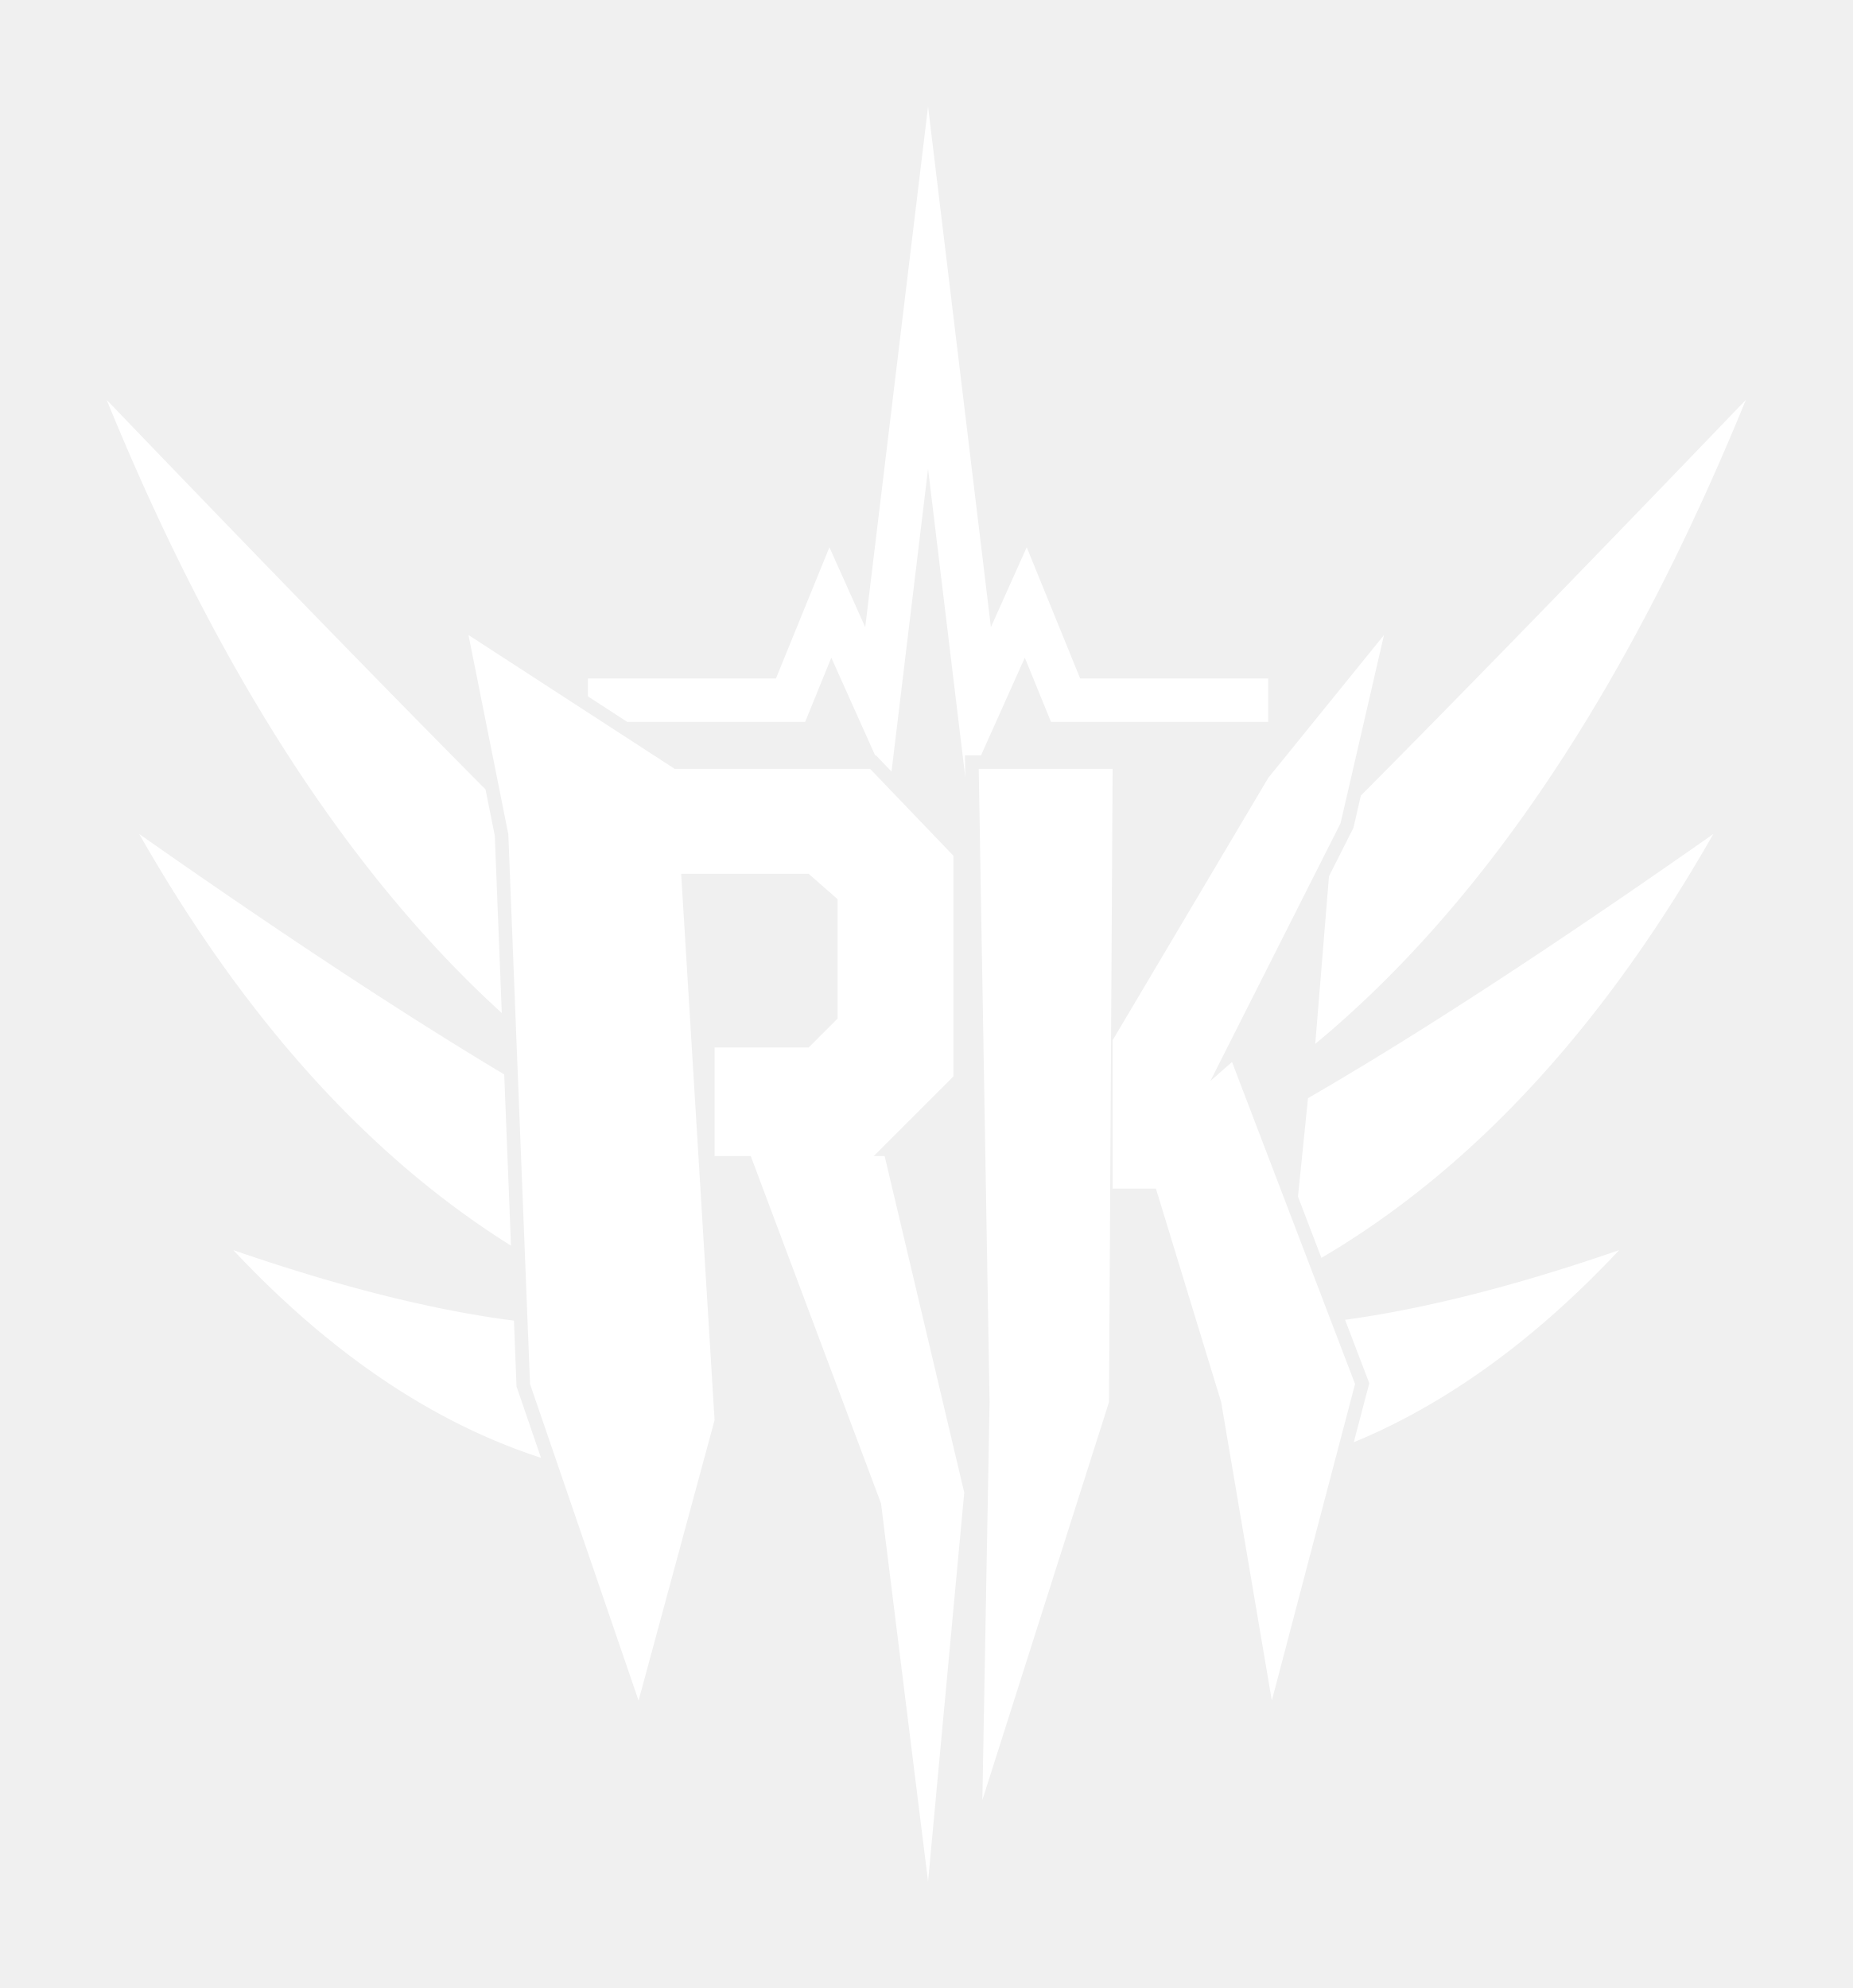
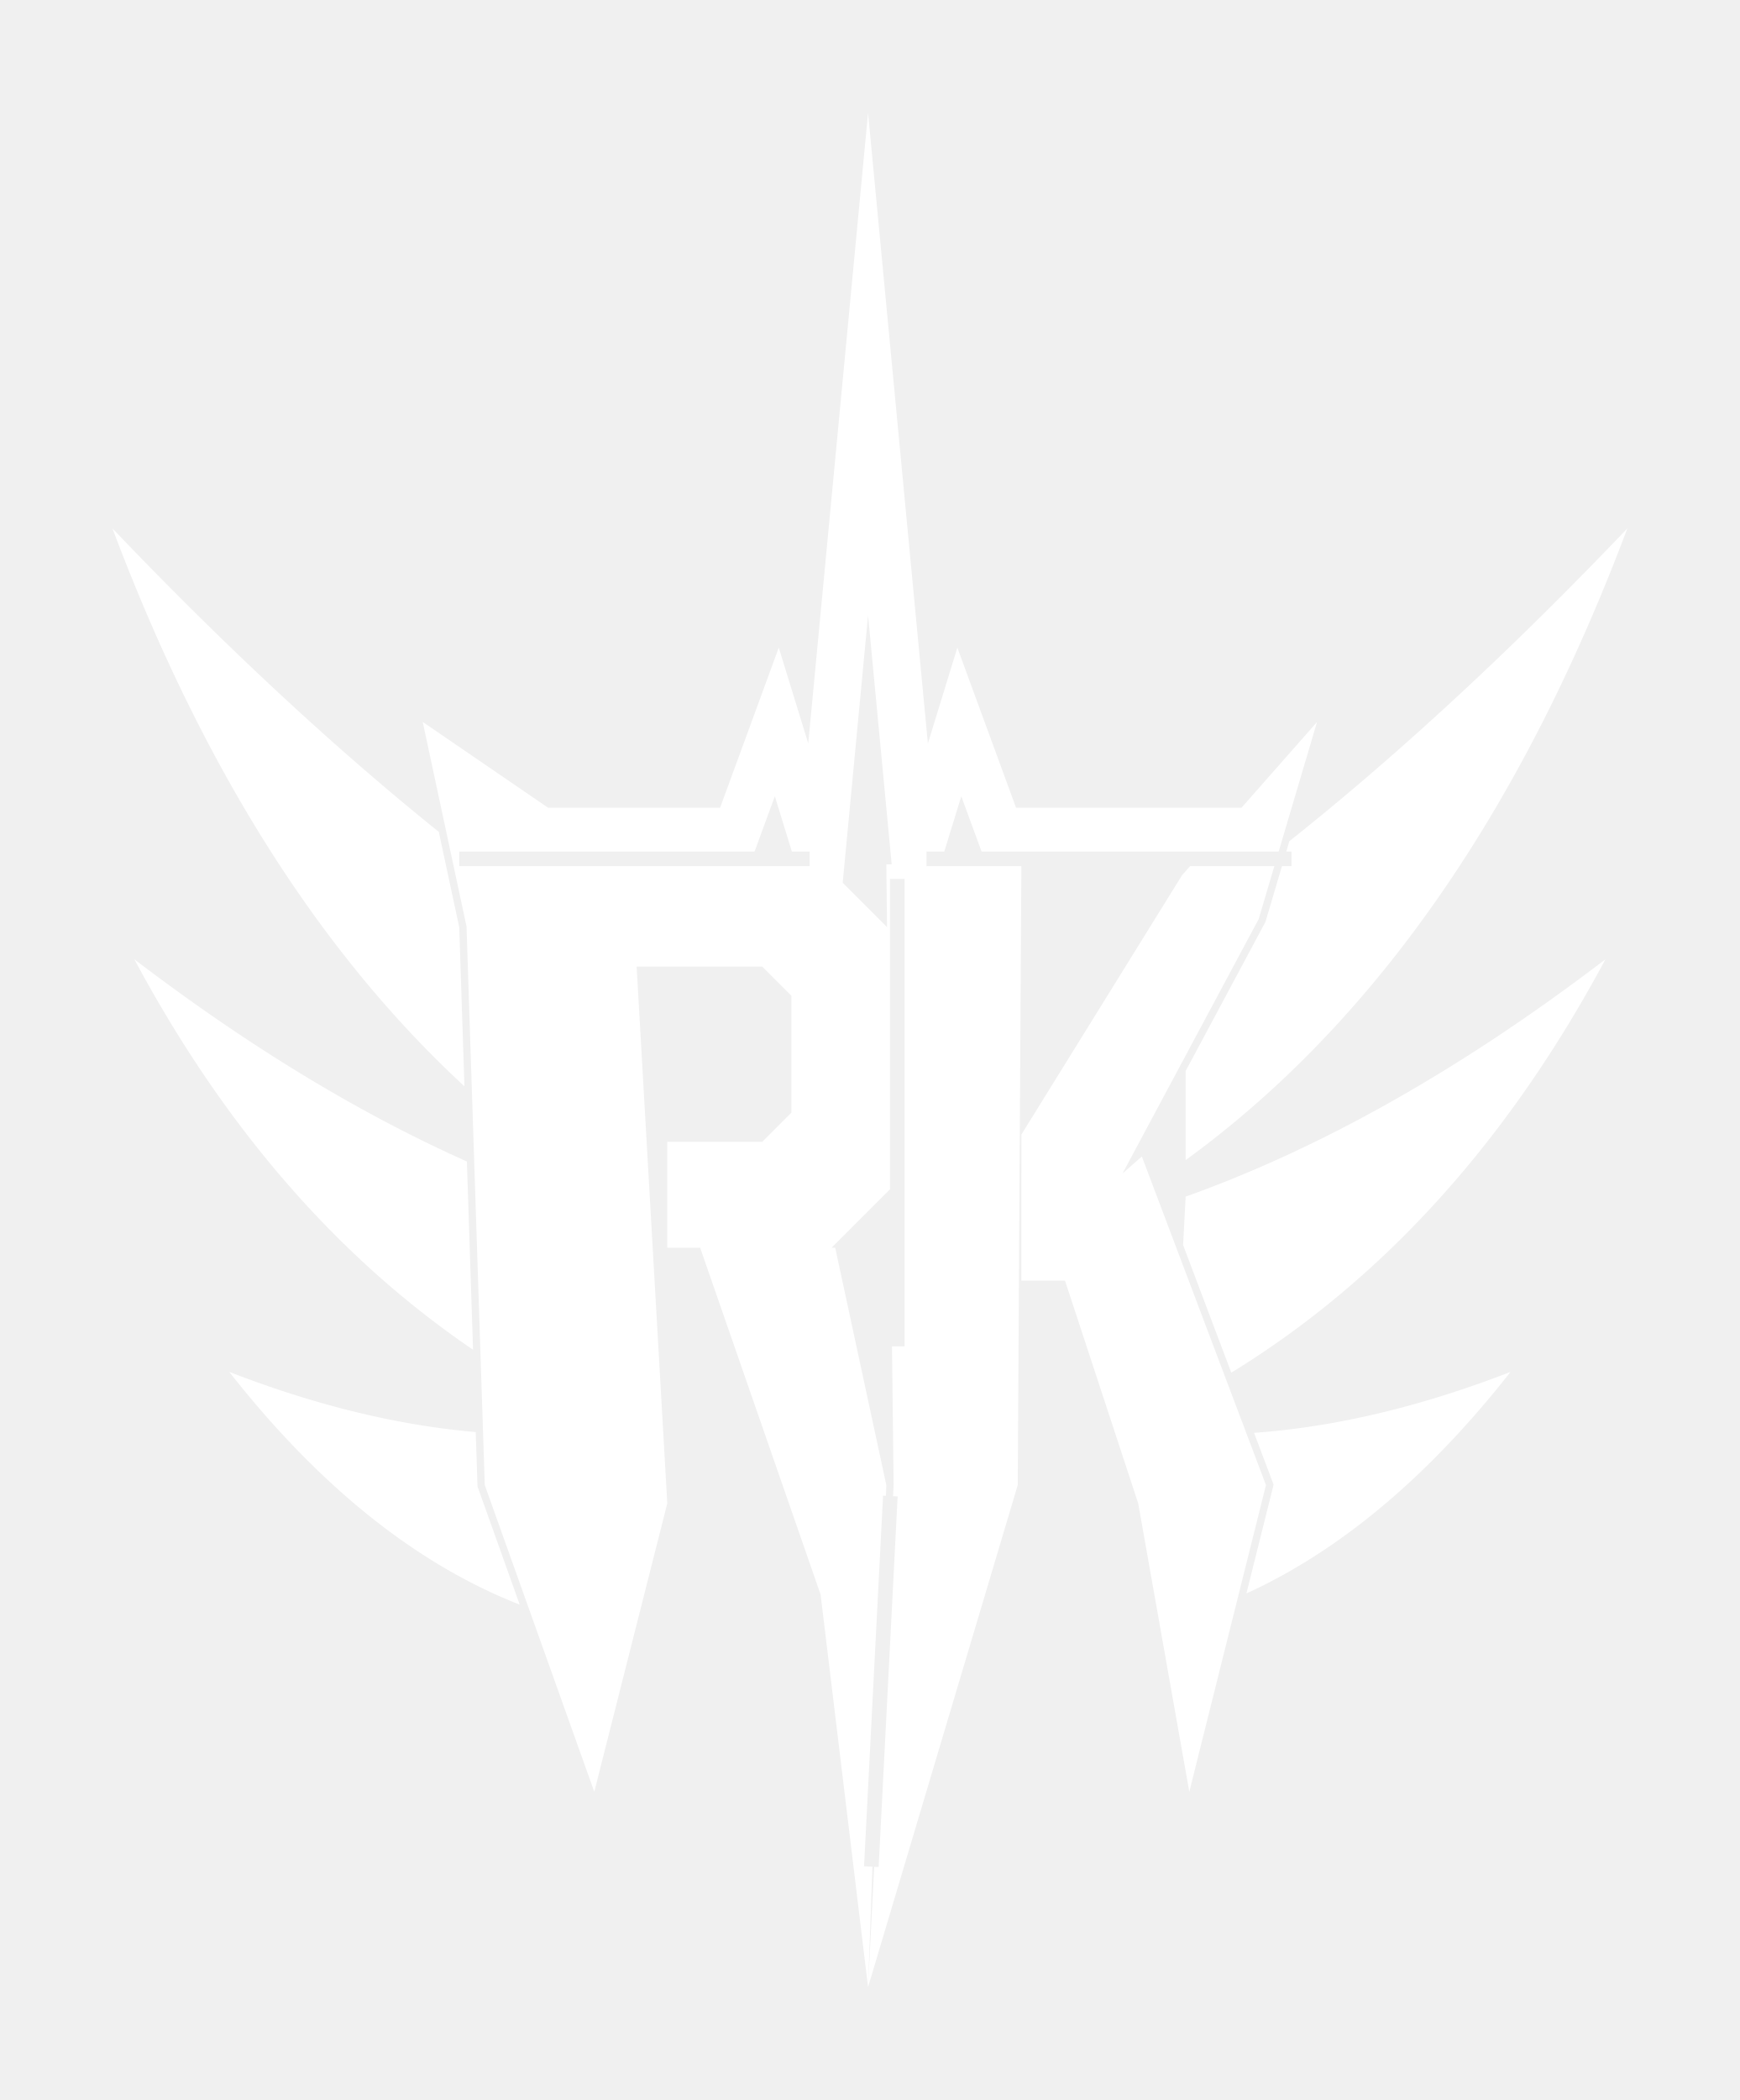
- <svg xmlns="http://www.w3.org/2000/svg" width="361.244mm" height="387.703mm" viewBox="-6.869 -125.019 1023.74 1098.89" version="1.2" baseProfile="tiny">
+ <svg xmlns="http://www.w3.org/2000/svg" width="336.197mm" height="405.694mm" viewBox="26.403 -173.212 953.194 1149.81" version="1.2" baseProfile="tiny">
  <defs>
</defs>
  <g fill="none" stroke="black" stroke-width="1" fill-rule="evenodd" stroke-linecap="square" stroke-linejoin="bevel">
    <g fill="#ffffff" fill-opacity="1" stroke="none" transform="matrix(1,0,0,1,0,0)" font-family="Sans Serif" font-size="9" font-weight="400" font-style="normal">
-       <path vector-effect="none" fill-rule="evenodd" d="M252,226 L366,300 L474,300 L520,348 L520,470 L476,514 L482,514 L526,700 L506,915 L480,706 L408,514 L388,514 L388,454 L440,454 L456,438 L456,372 L440,358 L369.544,358 L388,660 L346,815 L286,640 L274,336 L252,226 Z M534,300 L608,300 L606,650 L536,870 L540,650 L534,300 Z M608,450 L694,305 L758,226 L734,330 L662.026,472.537 L674,462 L742,640 L696,815 L668,650 L631.944,532 L608,532 L608,450 Z M318,250 L421.931,250 L451.473,177.488 L471.266,221.643 L494.086,32.562 L506,-66.15 L517.914,32.562 L540.734,221.643 L560.527,177.488 L571.113,203.472 L590.069,250 L694,250 L694,274 L573.931,274 L570.887,266.528 L559.473,238.512 L544.95,270.909 L535.271,292.5 L526.37,292.5 L526.579,304.66 L522.086,267.438 L506,134.15 L485.805,301.479 L477.2,292.5 L476.729,292.5 L467.05,270.909 L452.527,238.512 L438.069,274 L339.721,274 L318,259.901 L318,250 Z M261.422,311.354 L260.593,310.519 L257.699,307.602 L254.776,304.653 L251.822,301.67 L248.837,298.655 L245.823,295.605 L242.779,292.523 L239.704,289.407 L236.599,286.259 L233.463,283.076 L230.298,279.861 L227.102,276.612 L223.876,273.33 L220.62,270.015 L217.333,266.667 L214.017,263.285 L210.67,259.87 L207.293,256.422 L203.885,252.94 L200.447,249.426 L196.98,245.878 L193.481,242.296 L189.953,238.682 L186.395,235.034 L182.806,231.353 L179.187,227.639 L175.537,223.891 L171.858,220.11 L168.148,216.296 L164.408,212.449 L160.638,208.568 L156.837,204.655 L153.007,200.707 L149.146,196.727 L145.255,192.714 L141.333,188.667 L137.382,184.587 L133.4,180.473 L129.388,176.327 L125.345,172.147 L121.273,167.933 L117.17,163.687 L113.037,159.407 L108.874,155.094 L104.68,150.748 L100.457,146.369 L96.203,141.956 L91.918,137.51 L87.604,133.031 L83.259,128.519 L78.884,123.973 L74.479,119.394 L70.044,114.782 L65.578,110.136 L61.082,105.457 L56.556,100.745 L52,96 L55.122,103.588 L58.265,111.113 L61.429,118.576 L64.614,125.976 L67.82,133.314 L71.048,140.59 L74.296,147.802 L77.566,154.953 L80.857,162.041 L84.169,169.066 L87.503,176.029 L90.857,182.93 L94.233,189.768 L97.63,196.543 L101.048,203.256 L104.487,209.907 L107.947,216.495 L111.429,223.02 L114.931,229.483 L118.455,235.884 L122,242.222 L125.566,248.498 L129.153,254.711 L132.762,260.862 L136.392,266.95 L140.042,272.976 L143.714,278.939 L147.407,284.84 L151.122,290.678 L154.857,296.454 L158.614,302.167 L162.392,307.818 L166.19,313.406 L170.011,318.932 L173.852,324.395 L177.714,329.796 L181.598,335.134 L185.503,340.41 L189.429,345.624 L193.376,350.775 L197.344,355.863 L201.333,360.889 L205.344,365.852 L209.376,370.753 L213.429,375.592 L217.503,380.368 L221.598,385.081 L225.714,389.732 L229.852,394.321 L234.011,398.847 L238.19,403.311 L242.392,407.712 L246.614,412.05 L250.857,416.327 L255.122,420.54 L259.407,424.691 L263.714,428.78 L268.042,432.806 L270.4,434.955 L266.529,336.889 L261.422,311.354 Z M271.74,468.899 L270.433,468.116 L267.388,466.286 L264.32,464.434 L261.23,462.561 L258.118,460.667 L254.984,458.751 L251.827,456.815 L248.649,454.857 L245.448,452.878 L242.225,450.878 L238.98,448.857 L235.712,446.815 L232.423,444.751 L229.111,442.667 L225.777,440.561 L222.421,438.434 L219.043,436.286 L215.643,434.116 L212.22,431.926 L208.776,429.714 L205.309,427.481 L201.82,425.228 L198.308,422.952 L194.775,420.656 L191.219,418.339 L187.642,416 L184.042,413.64 L180.42,411.259 L176.776,408.857 L173.109,406.434 L169.421,403.989 L165.71,401.524 L161.977,399.037 L158.222,396.529 L154.444,394 L150.645,391.45 L146.823,388.878 L142.98,386.286 L139.114,383.672 L135.225,381.037 L131.315,378.381 L127.383,375.704 L123.428,373.005 L119.451,370.286 L115.452,367.545 L111.431,364.783 L107.388,362 L103.322,359.196 L99.235,356.37 L95.125,353.524 L90.993,350.656 L86.838,347.767 L82.662,344.857 L78.464,341.926 L74.243,338.974 L70,336 L73.121,341.435 L76.26,346.82 L79.419,352.154 L82.598,357.438 L85.795,362.672 L89.011,367.855 L92.247,372.988 L95.502,378.07 L98.775,383.102 L102.069,388.084 L105.381,393.015 L108.712,397.896 L112.062,402.726 L115.432,407.506 L118.821,412.236 L122.229,416.915 L125.656,421.544 L129.102,426.122 L132.567,430.651 L136.052,435.128 L139.556,439.556 L143.078,443.932 L146.62,448.259 L150.181,452.535 L153.762,456.761 L157.361,460.936 L160.98,465.061 L164.617,469.136 L168.274,473.16 L171.95,477.134 L175.645,481.057 L179.36,484.93 L183.093,488.753 L186.846,492.525 L190.617,496.247 L194.408,499.918 L198.218,503.539 L202.047,507.11 L205.896,510.63 L209.763,514.1 L213.65,517.52 L217.556,520.889 L221.48,524.208 L225.425,527.476 L229.388,530.694 L233.37,533.861 L237.372,536.979 L241.392,540.045 L245.432,543.062 L249.491,546.028 L253.569,548.943 L257.666,551.809 L261.783,554.623 L265.918,557.388 L270.073,560.102 L274.247,562.765 L275.476,563.531 L271.74,468.899 Z M277.112,604.986 L276.447,604.901 L273.753,604.543 L271.043,604.168 L268.317,603.775 L265.575,603.366 L262.816,602.939 L260.042,602.495 L257.251,602.034 L254.444,601.556 L251.622,601.06 L248.783,600.548 L245.927,600.018 L243.056,599.471 L240.169,598.908 L237.265,598.327 L234.346,597.728 L231.41,597.113 L228.458,596.481 L225.49,595.831 L222.506,595.165 L219.506,594.481 L216.489,593.78 L213.457,593.062 L210.408,592.327 L207.343,591.574 L204.263,590.805 L201.166,590.018 L198.052,589.214 L194.923,588.394 L191.778,587.556 L188.616,586.7 L185.439,585.828 L182.245,584.939 L179.035,584.032 L175.809,583.109 L172.567,582.168 L169.309,581.21 L166.034,580.235 L162.744,579.243 L159.437,578.233 L156.114,577.207 L152.776,576.163 L149.421,575.103 L146.049,574.025 L142.662,572.93 L139.259,571.818 L135.839,570.688 L132.404,569.542 L128.952,568.378 L125.484,567.198 L122,566 L124.924,569.092 L127.853,572.148 L130.789,575.166 L133.731,578.146 L136.679,581.089 L139.633,583.995 L142.593,586.864 L145.559,589.696 L148.531,592.49 L151.509,595.247 L154.493,597.966 L157.483,600.649 L160.479,603.294 L163.481,605.901 L166.49,608.472 L169.504,611.005 L172.525,613.501 L175.551,615.959 L178.584,618.38 L181.622,620.764 L184.667,623.111 L187.717,625.421 L190.774,627.693 L193.837,629.927 L196.906,632.125 L199.98,634.285 L203.061,636.408 L206.148,638.494 L209.241,640.542 L212.34,642.553 L215.445,644.527 L218.556,646.464 L221.673,648.363 L224.797,650.225 L227.926,652.049 L231.061,653.837 L234.203,655.587 L237.35,657.3 L240.503,658.975 L243.663,660.613 L246.828,662.214 L250,663.778 L253.178,665.304 L256.361,666.793 L259.551,668.245 L262.747,669.659 L265.949,671.037 L269.156,672.376 L272.37,673.679 L275.59,674.944 L278.816,676.172 L282.048,677.363 L285.286,678.517 L288.531,679.633 L291.781,680.712 L292.06,680.801 L278.549,641.393 L277.112,604.986 Z M745.22,314.733 L746.544,313.401 L749.407,310.519 L752.301,307.602 L755.224,304.653 L758.178,301.67 L761.163,298.655 L764.177,295.605 L767.221,292.523 L770.296,289.407 L773.401,286.259 L776.537,283.076 L779.702,279.861 L782.898,276.612 L786.124,273.33 L789.38,270.015 L792.667,266.667 L795.983,263.285 L799.33,259.87 L802.707,256.422 L806.115,252.94 L809.553,249.426 L813.02,245.878 L816.519,242.296 L820.047,238.682 L823.605,235.034 L827.194,231.353 L830.813,227.639 L834.463,223.891 L838.142,220.11 L841.852,216.296 L845.592,212.449 L849.362,208.568 L853.163,204.655 L856.993,200.707 L860.854,196.727 L864.745,192.714 L868.667,188.667 L872.618,184.587 L876.6,180.473 L880.612,176.327 L884.655,172.147 L888.727,167.933 L892.83,163.687 L896.963,159.407 L901.126,155.094 L905.32,150.748 L909.543,146.369 L913.797,141.956 L918.082,137.51 L922.396,133.031 L926.741,128.519 L931.116,123.973 L935.521,119.394 L939.956,114.782 L944.422,110.136 L948.918,105.457 L953.444,100.745 L958,96 L954.878,103.588 L951.735,111.113 L948.571,118.576 L945.386,125.976 L942.18,133.314 L938.952,140.59 L935.704,147.802 L932.434,154.953 L929.143,162.041 L925.831,169.066 L922.497,176.029 L919.143,182.93 L915.767,189.768 L912.37,196.543 L908.952,203.256 L905.513,209.907 L902.053,216.495 L898.571,223.02 L895.069,229.483 L891.545,235.884 L888,242.222 L884.434,248.498 L880.847,254.711 L877.238,260.862 L873.608,266.95 L869.958,272.976 L866.286,278.939 L862.593,284.84 L858.878,290.678 L855.143,296.454 L851.386,302.167 L847.608,307.818 L843.81,313.406 L839.989,318.932 L836.148,324.395 L832.286,329.796 L828.402,335.134 L824.497,340.41 L820.571,345.624 L816.624,350.775 L812.656,355.863 L808.667,360.889 L804.656,365.852 L800.624,370.753 L796.571,375.592 L792.497,380.368 L788.402,385.081 L784.286,389.732 L780.148,394.321 L775.989,398.847 L771.81,403.311 L767.608,407.712 L763.386,412.05 L759.143,416.327 L754.878,420.54 L750.593,424.691 L746.286,428.78 L741.958,432.806 L737.608,436.77 L733.238,440.671 L728.847,444.51 L724.434,448.286 L720,452 L727.597,359.32 L741.104,332.571 L745.22,314.733 Z M716,482 L718.868,480.339 L721.759,478.656 L724.671,476.952 L727.606,475.228 L730.563,473.481 L733.542,471.714 L736.543,469.926 L739.567,468.116 L742.612,466.286 L745.68,464.434 L748.77,462.561 L751.882,460.667 L755.016,458.751 L758.173,456.815 L761.351,454.857 L764.552,452.878 L767.775,450.878 L771.02,448.857 L774.288,446.815 L777.577,444.751 L780.889,442.667 L784.223,440.561 L787.579,438.434 L790.957,436.286 L794.357,434.116 L797.78,431.926 L801.224,429.714 L804.691,427.481 L808.18,425.228 L811.692,422.952 L815.225,420.656 L818.781,418.339 L822.358,416 L825.958,413.64 L829.58,411.259 L833.224,408.857 L836.891,406.434 L840.579,403.989 L844.29,401.524 L848.023,399.037 L851.778,396.529 L855.556,394 L859.355,391.45 L863.177,388.878 L867.02,386.286 L870.886,383.672 L874.775,381.037 L878.685,378.381 L882.617,375.704 L886.572,373.005 L890.549,370.286 L894.548,367.545 L898.569,364.783 L902.612,362 L906.678,359.196 L910.765,356.37 L914.875,353.524 L919.007,350.656 L923.162,347.767 L927.338,344.857 L931.536,341.926 L935.757,338.974 L940,336 L936.879,341.435 L933.739,346.82 L930.58,352.154 L927.402,357.438 L924.205,362.672 L920.989,367.855 L917.753,372.988 L914.498,378.07 L911.224,383.102 L907.931,388.084 L904.619,393.015 L901.288,397.896 L897.938,402.726 L894.568,407.506 L891.179,412.236 L887.771,416.915 L884.344,421.544 L880.898,426.122 L877.433,430.651 L873.948,435.128 L870.444,439.556 L866.922,443.932 L863.38,448.259 L859.819,452.535 L856.238,456.761 L852.639,460.936 L849.02,465.061 L845.383,469.136 L841.726,473.16 L838.05,477.134 L834.355,481.057 L830.64,484.93 L826.907,488.753 L823.154,492.525 L819.383,496.247 L815.592,499.918 L811.782,503.539 L807.953,507.11 L804.104,510.63 L800.237,514.1 L796.35,517.52 L792.444,520.889 L788.52,524.208 L784.575,527.476 L780.612,530.694 L776.63,533.861 L772.628,536.979 L768.608,540.045 L764.568,543.062 L760.509,546.028 L756.431,548.943 L752.334,551.809 L748.217,554.623 L744.082,557.388 L739.927,560.102 L735.753,562.765 L731.56,565.379 L727.348,567.942 L723.397,570.288 L710.449,536.396 L716,482 Z M736.471,604.512 L738.957,604.168 L741.683,603.775 L744.425,603.366 L747.184,602.939 L749.958,602.495 L752.749,602.034 L755.556,601.556 L758.378,601.06 L761.217,600.548 L764.073,600.018 L766.944,599.471 L769.831,598.908 L772.735,598.327 L775.654,597.728 L778.59,597.113 L781.542,596.481 L784.51,595.831 L787.494,595.165 L790.494,594.481 L793.511,593.78 L796.543,593.062 L799.592,592.327 L802.657,591.574 L805.737,590.805 L808.834,590.018 L811.948,589.214 L815.077,588.394 L818.222,587.556 L821.384,586.7 L824.561,585.828 L827.755,584.939 L830.965,584.032 L834.191,583.109 L837.433,582.168 L840.691,581.21 L843.966,580.235 L847.256,579.243 L850.563,578.233 L853.886,577.207 L857.224,576.163 L860.579,575.103 L863.951,574.025 L867.338,572.93 L870.741,571.818 L874.161,570.688 L877.596,569.542 L881.048,568.378 L884.516,567.198 L888,566 L885.076,569.092 L882.147,572.148 L879.211,575.166 L876.269,578.146 L873.321,581.089 L870.367,583.995 L867.407,586.864 L864.441,589.696 L861.469,592.49 L858.491,595.247 L855.507,597.966 L852.517,600.649 L849.521,603.294 L846.519,605.901 L843.51,608.472 L840.496,611.005 L837.475,613.501 L834.449,615.959 L831.416,618.38 L828.378,620.764 L825.333,623.111 L822.283,625.421 L819.226,627.693 L816.163,629.927 L813.094,632.125 L810.02,634.285 L806.939,636.408 L803.852,638.494 L800.759,640.542 L797.66,642.553 L794.555,644.527 L791.444,646.464 L788.327,648.363 L785.203,650.225 L782.074,652.049 L778.939,653.837 L775.797,655.587 L772.65,657.3 L769.497,658.975 L766.337,660.613 L763.172,662.214 L760,663.778 L756.822,665.304 L753.639,666.793 L750.449,668.245 L747.253,669.659 L744.051,671.037 L741.294,672.188 L749.866,639.575 L736.471,604.512 Z " />
+       <path vector-effect="none" fill-rule="evenodd" d="M258,222 L326.692,269 L420.92,269 L453.078,181.298 L469.225,233.778 L502,-111.615 L514.942,24.772 L534.775,233.778 L550.922,181.298 L564.205,217.525 L583.08,269 L706.595,269 L748,222 L726.963,293 L564.187,293 L553.078,262.702 L543.755,293 L534,293 L534,301 L585.994,301 L584,640 L502,915 L505.356,849.075 L507.79,849.2 L507.995,845.205 L517.995,650.205 L518.2,646.21 L515.69,646.081 L516,640 L515.106,564 L522,564 L522,308 L514,308 L514,478 L482,510 L484,510 L512,640 L511.786,645.881 L510.21,645.8 L510.005,649.795 L500.005,844.795 L499.8,848.79 L504.399,849.026 L502,915 L476,700 L410,510 L392,510 L392,452 L444,452 L460,436 L460,372 L444,356 L375.2,356 L392,650 L352,808 L292,640 L282,334 L258,222 Z M724.593,301 L716,330 L641.419,469.311 L652,460 L720,640 L678,808 L650,650 L609.89,528 L586,528 L586,448 L674,306 L678.405,301 L724.593,301 Z M460.245,293 L450.922,262.702 L439.813,293 L278,293 L278,301 L470,301 L470,293 L460.245,293 Z M488.1,310.1 L512.405,334.405 L512,300 L514.942,300 L502,163.615 L488.1,310.1 Z M266.814,282.222 L266.669,282.105 L262.898,279.061 L259.122,275.992 L255.341,272.897 L251.556,269.778 L247.765,266.633 L243.969,263.463 L240.168,260.268 L236.362,257.047 L232.551,253.801 L228.735,250.531 L224.914,247.235 L221.087,243.913 L217.256,240.567 L213.42,237.195 L209.579,233.798 L205.732,230.376 L201.881,226.929 L198.025,223.457 L194.163,219.959 L190.297,216.436 L186.425,212.888 L182.549,209.315 L178.667,205.717 L174.781,202.093 L170.889,198.444 L166.992,194.77 L163.09,191.071 L159.184,187.347 L155.272,183.597 L151.355,179.823 L147.433,176.023 L143.506,172.198 L139.574,168.347 L135.637,164.472 L131.695,160.571 L127.748,156.645 L123.796,152.694 L119.839,148.718 L115.877,144.716 L111.909,140.689 L107.937,136.637 L103.96,132.56 L99.977,128.458 L95.99,124.331 L91.998,120.178 L88,116 L90.81,123.398 L93.654,130.734 L96.531,138.009 L99.441,145.222 L102.384,152.374 L105.361,159.465 L108.37,166.494 L111.413,173.461 L114.49,180.367 L117.599,187.212 L120.742,193.995 L123.918,200.717 L127.128,207.377 L130.37,213.975 L133.646,220.512 L136.955,226.988 L140.298,233.402 L143.673,239.755 L147.082,246.046 L150.525,252.276 L154,258.444 L157.509,264.551 L161.051,270.597 L164.626,276.58 L168.234,282.503 L171.876,288.364 L175.551,294.163 L179.259,299.901 L183.001,305.578 L186.776,311.193 L190.584,316.746 L194.425,322.238 L198.299,327.669 L202.207,333.038 L206.148,338.346 L210.122,343.592 L214.13,348.777 L218.171,353.9 L222.245,358.961 L226.352,363.962 L230.493,368.9 L234.667,373.778 L238.874,378.594 L243.114,383.348 L247.388,388.041 L251.695,392.672 L256.035,397.242 L260.408,401.751 L264.815,406.198 L269.255,410.583 L273.728,414.907 L278.234,419.17 L280.861,421.6 L278.014,334.488 L266.814,282.222 Z M282.206,462.774 L279.926,461.753 L276.327,460.118 L272.724,458.458 L269.119,456.772 L265.51,455.061 L261.899,453.325 L258.284,451.564 L254.667,449.778 L251.046,447.966 L247.423,446.13 L243.796,444.268 L240.166,442.38 L236.534,440.468 L232.898,438.531 L229.259,436.568 L225.618,434.58 L221.973,432.567 L218.325,430.529 L214.674,428.465 L211.02,426.376 L207.364,424.263 L203.704,422.123 L200.041,419.959 L196.375,417.77 L192.706,415.555 L189.034,413.315 L185.359,411.05 L181.681,408.76 L178,406.444 L174.316,404.104 L170.629,401.738 L166.939,399.347 L163.246,396.931 L159.55,394.489 L155.85,392.023 L152.148,389.531 L148.443,387.014 L144.735,384.472 L141.023,381.904 L137.309,379.312 L133.592,376.694 L129.872,374.051 L126.148,371.383 L122.422,368.689 L118.692,365.971 L114.96,363.227 L111.224,360.458 L107.486,357.664 L103.745,354.845 L100,352 L102.871,357.31 L105.771,362.574 L108.698,367.791 L111.654,372.962 L114.638,378.087 L117.651,383.166 L120.691,388.198 L123.76,393.183 L126.857,398.122 L129.982,403.015 L133.136,407.862 L136.317,412.662 L139.527,417.416 L142.765,422.123 L146.032,426.785 L149.326,431.399 L152.649,435.968 L156,440.49 L159.379,444.965 L162.787,449.395 L166.222,453.778 L169.686,458.114 L173.178,462.405 L176.698,466.649 L180.247,470.846 L183.824,474.997 L187.429,479.102 L191.062,483.16 L194.723,487.173 L198.413,491.138 L202.131,495.058 L205.877,498.931 L209.651,502.757 L213.453,506.538 L217.284,510.272 L221.143,513.959 L225.03,517.6 L228.945,521.195 L232.889,524.744 L236.861,528.246 L240.861,531.702 L244.889,535.111 L248.945,538.474 L253.03,541.791 L257.143,545.061 L261.284,548.285 L265.453,551.463 L269.651,554.594 L273.877,557.679 L278.131,560.718 L282.413,563.71 L285.575,565.871 L282.206,462.774 Z M287.049,610.958 L285.878,610.857 L283.036,610.593 L280.187,610.307 L277.333,610 L274.473,609.672 L271.607,609.323 L268.735,608.952 L265.856,608.561 L262.972,608.148 L260.082,607.714 L257.185,607.259 L254.283,606.783 L251.374,606.286 L248.46,605.767 L245.539,605.228 L242.612,604.667 L239.68,604.085 L236.741,603.481 L233.796,602.857 L230.845,602.212 L227.888,601.545 L224.925,600.857 L221.956,600.148 L218.981,599.418 L216,598.667 L213.013,597.894 L210.02,597.101 L207.02,596.286 L204.015,595.45 L201.004,594.593 L197.986,593.714 L194.963,592.815 L191.933,591.894 L188.898,590.952 L185.856,589.989 L182.809,589.005 L179.755,588 L176.695,586.974 L173.63,585.926 L170.558,584.857 L167.48,583.767 L164.396,582.656 L161.306,581.524 L158.21,580.37 L155.108,579.196 L152,578 L154.798,581.534 L157.603,585.024 L160.417,588.472 L163.239,591.876 L166.069,595.236 L168.907,598.553 L171.753,601.827 L174.607,605.058 L177.469,608.245 L180.34,611.389 L183.218,614.489 L186.104,617.546 L188.999,620.56 L191.901,623.531 L194.812,626.458 L197.73,629.342 L200.657,632.182 L203.592,634.98 L206.535,637.733 L209.486,640.444 L212.444,643.111 L215.411,645.735 L218.386,648.315 L221.37,650.853 L224.361,653.346 L227.36,655.797 L230.367,658.204 L233.383,660.568 L236.406,662.888 L239.438,665.166 L242.477,667.399 L245.525,669.59 L248.58,671.737 L251.644,673.841 L254.716,675.901 L257.796,677.918 L260.884,679.892 L263.98,681.823 L267.084,683.71 L270.196,685.554 L273.316,687.354 L276.444,689.111 L279.581,690.825 L282.725,692.495 L285.878,694.122 L289.038,695.706 L292.207,697.247 L295.383,698.744 L298.568,700.198 L301.761,701.608 L304.961,702.975 L308.17,704.299 L311.138,705.48 L288.233,641.345 L288.023,640.756 L287.049,610.958 Z M732.821,287.309 L735.566,285.124 L739.331,282.105 L743.102,279.061 L746.878,275.992 L750.659,272.897 L754.444,269.778 L758.235,266.633 L762.031,263.463 L765.832,260.268 L769.638,257.047 L773.449,253.801 L777.265,250.531 L781.086,247.235 L784.913,243.913 L788.744,240.567 L792.58,237.195 L796.421,233.798 L800.268,230.376 L804.119,226.929 L807.975,223.457 L811.837,219.959 L815.703,216.436 L819.575,212.888 L823.451,209.315 L827.333,205.717 L831.219,202.093 L835.111,198.444 L839.008,194.77 L842.91,191.071 L846.816,187.347 L850.728,183.597 L854.645,179.823 L858.567,176.023 L862.494,172.198 L866.426,168.347 L870.363,164.472 L874.305,160.571 L878.252,156.645 L882.204,152.694 L886.161,148.718 L890.123,144.716 L894.091,140.689 L898.063,136.637 L902.04,132.56 L906.023,128.458 L910.01,124.331 L914.003,120.178 L918,116 L915.19,123.398 L912.346,130.734 L909.469,138.009 L906.559,145.222 L903.616,152.374 L900.639,159.465 L897.63,166.494 L894.587,173.461 L891.51,180.367 L888.401,187.212 L885.258,193.995 L882.082,200.717 L878.872,207.377 L875.63,213.975 L872.354,220.512 L869.045,226.988 L865.702,233.402 L862.327,239.755 L858.918,246.046 L855.475,252.276 L852,258.444 L848.491,264.551 L844.949,270.597 L841.374,276.58 L837.766,282.503 L834.124,288.364 L830.449,294.163 L826.741,299.901 L822.999,305.578 L819.224,311.193 L815.416,316.746 L811.575,322.238 L807.701,327.669 L803.793,333.038 L799.852,338.346 L795.878,343.592 L791.87,348.777 L787.829,353.9 L783.755,358.961 L779.648,363.962 L775.507,368.9 L771.333,373.778 L767.126,378.594 L762.886,383.348 L758.612,388.041 L754.305,392.672 L749.965,397.242 L745.592,401.751 L741.185,406.198 L736.745,410.583 L732.272,414.907 L727.766,419.17 L723.226,423.371 L718.653,427.51 L714.047,431.588 L709.407,435.605 L704.735,439.56 L700.029,443.454 L695.289,447.286 L690.517,451.057 L685.711,454.766 L680.872,458.414 L676,462 L676,413.192 L719.526,331.888 L719.719,331.528 L728.764,301 L734,301 L734,293 L731.135,293 L732.821,287.309 Z M676,482 L679.557,480.718 L683.117,479.41 L686.68,478.077 L690.246,476.719 L693.816,475.336 L697.388,473.927 L700.963,472.494 L704.541,471.035 L708.122,469.551 L711.707,468.042 L715.294,466.507 L718.884,464.948 L722.478,463.363 L726.074,461.753 L729.673,460.118 L733.276,458.458 L736.881,456.772 L740.49,455.061 L744.101,453.325 L747.716,451.564 L751.333,449.778 L754.954,447.966 L758.577,446.13 L762.204,444.268 L765.834,442.38 L769.466,440.468 L773.102,438.531 L776.741,436.568 L780.382,434.58 L784.027,432.567 L787.675,430.529 L791.326,428.465 L794.98,426.376 L798.636,424.263 L802.296,422.123 L805.959,419.959 L809.625,417.77 L813.294,415.555 L816.966,413.315 L820.641,411.05 L824.319,408.76 L828,406.444 L831.684,404.104 L835.371,401.738 L839.061,399.347 L842.754,396.931 L846.45,394.489 L850.15,392.023 L853.852,389.531 L857.557,387.014 L861.265,384.472 L864.977,381.904 L868.691,379.312 L872.408,376.694 L876.128,374.051 L879.852,371.383 L883.578,368.689 L887.308,365.971 L891.04,363.227 L894.776,360.458 L898.514,357.664 L902.255,354.845 L906,352 L903.129,357.31 L900.229,362.574 L897.302,367.791 L894.346,372.962 L891.362,378.087 L888.349,383.166 L885.309,388.198 L882.24,393.183 L879.143,398.122 L876.018,403.015 L872.864,407.862 L869.683,412.662 L866.473,417.416 L863.235,422.123 L859.968,426.785 L856.674,431.399 L853.351,435.968 L850,440.49 L846.621,444.965 L843.213,449.395 L839.778,453.778 L836.314,458.114 L832.822,462.405 L829.302,466.649 L825.753,470.846 L822.176,474.997 L818.571,479.102 L814.938,483.16 L811.277,487.173 L807.587,491.138 L803.869,495.058 L800.123,498.931 L796.349,502.757 L792.547,506.538 L788.716,510.272 L784.857,513.959 L780.97,517.6 L777.055,521.195 L773.111,524.744 L769.139,528.246 L765.139,531.702 L761.111,535.111 L757.055,538.474 L752.97,541.791 L748.857,545.061 L744.716,548.285 L740.547,551.463 L736.349,554.594 L732.123,557.679 L727.869,560.718 L723.587,563.71 L719.277,566.656 L714.938,569.555 L710.571,572.408 L706.176,575.215 L701.753,577.975 L701.014,578.426 L674.604,508.517 L676,482 Z M713.469,611.393 L714.457,611.323 L717.286,611.101 L720.122,610.857 L722.964,610.593 L725.813,610.307 L728.667,610 L731.527,609.672 L734.393,609.323 L737.265,608.952 L740.144,608.561 L743.028,608.148 L745.918,607.714 L748.815,607.259 L751.717,606.783 L754.626,606.286 L757.54,605.767 L760.461,605.228 L763.388,604.667 L766.32,604.085 L769.259,603.481 L772.204,602.857 L775.155,602.212 L778.112,601.545 L781.075,600.857 L784.044,600.148 L787.019,599.418 L790,598.667 L792.987,597.894 L795.98,597.101 L798.98,596.286 L801.985,595.45 L804.996,594.593 L808.014,593.714 L811.037,592.815 L814.067,591.894 L817.102,590.952 L820.144,589.989 L823.191,589.005 L826.245,588 L829.305,586.974 L832.37,585.926 L835.442,584.857 L838.52,583.767 L841.604,582.656 L844.694,581.524 L847.79,580.37 L850.892,579.196 L854,578 L851.202,581.534 L848.397,585.024 L845.583,588.472 L842.761,591.876 L839.931,595.236 L837.093,598.553 L834.247,601.827 L831.393,605.058 L828.531,608.245 L825.66,611.389 L822.782,614.489 L819.896,617.546 L817.001,620.56 L814.099,623.531 L811.188,626.458 L808.27,629.342 L805.343,632.182 L802.408,634.98 L799.465,637.733 L796.514,640.444 L793.556,643.111 L790.589,645.735 L787.614,648.315 L784.63,650.853 L781.639,653.346 L778.64,655.797 L775.633,658.204 L772.617,660.568 L769.594,662.888 L766.562,665.166 L763.523,667.399 L760.475,669.59 L757.42,671.737 L754.356,673.841 L751.284,675.901 L748.204,677.918 L745.116,679.892 L742.02,681.823 L738.916,683.71 L735.804,685.554 L732.684,687.354 L729.556,689.111 L726.419,690.825 L723.275,692.495 L720.122,694.122 L716.962,695.706 L713.793,697.247 L710.617,698.744 L709.285,699.352 L723.881,640.97 L724.184,639.757 L723.742,638.586 L713.469,611.393 Z " />
    </g>
  </g>
</svg>
